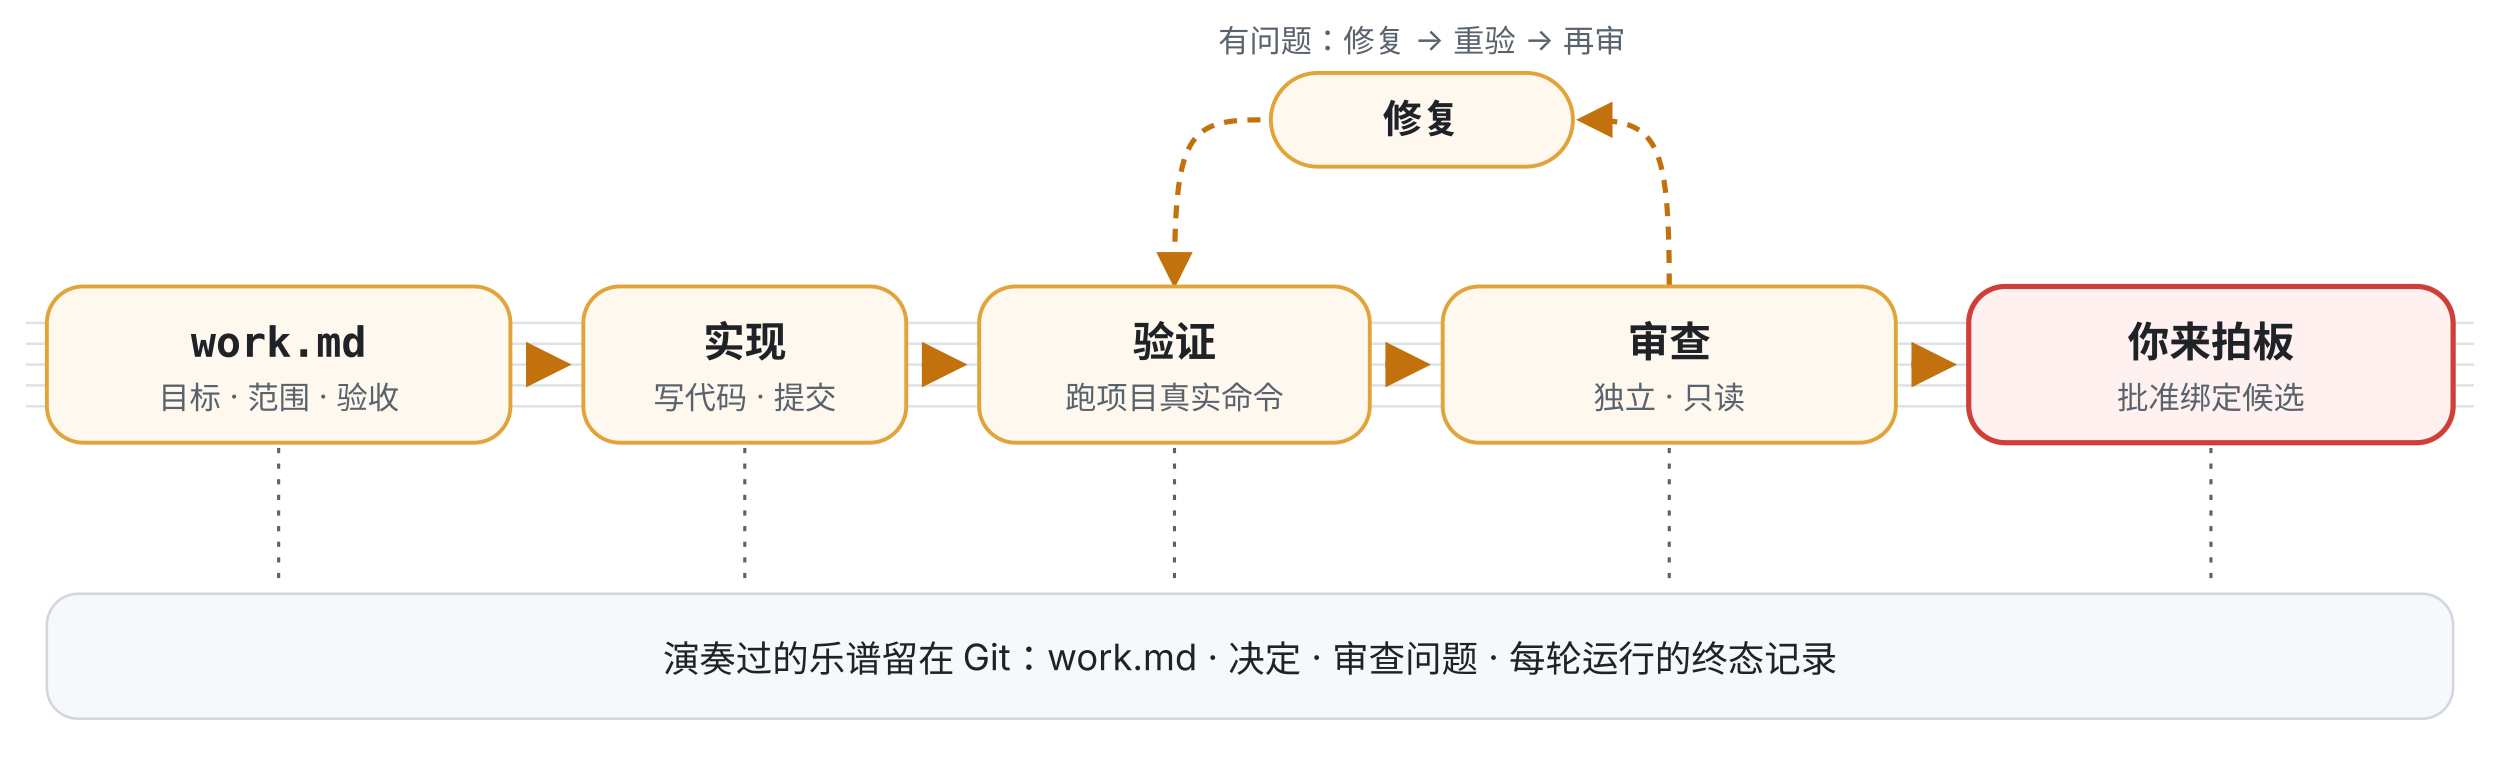
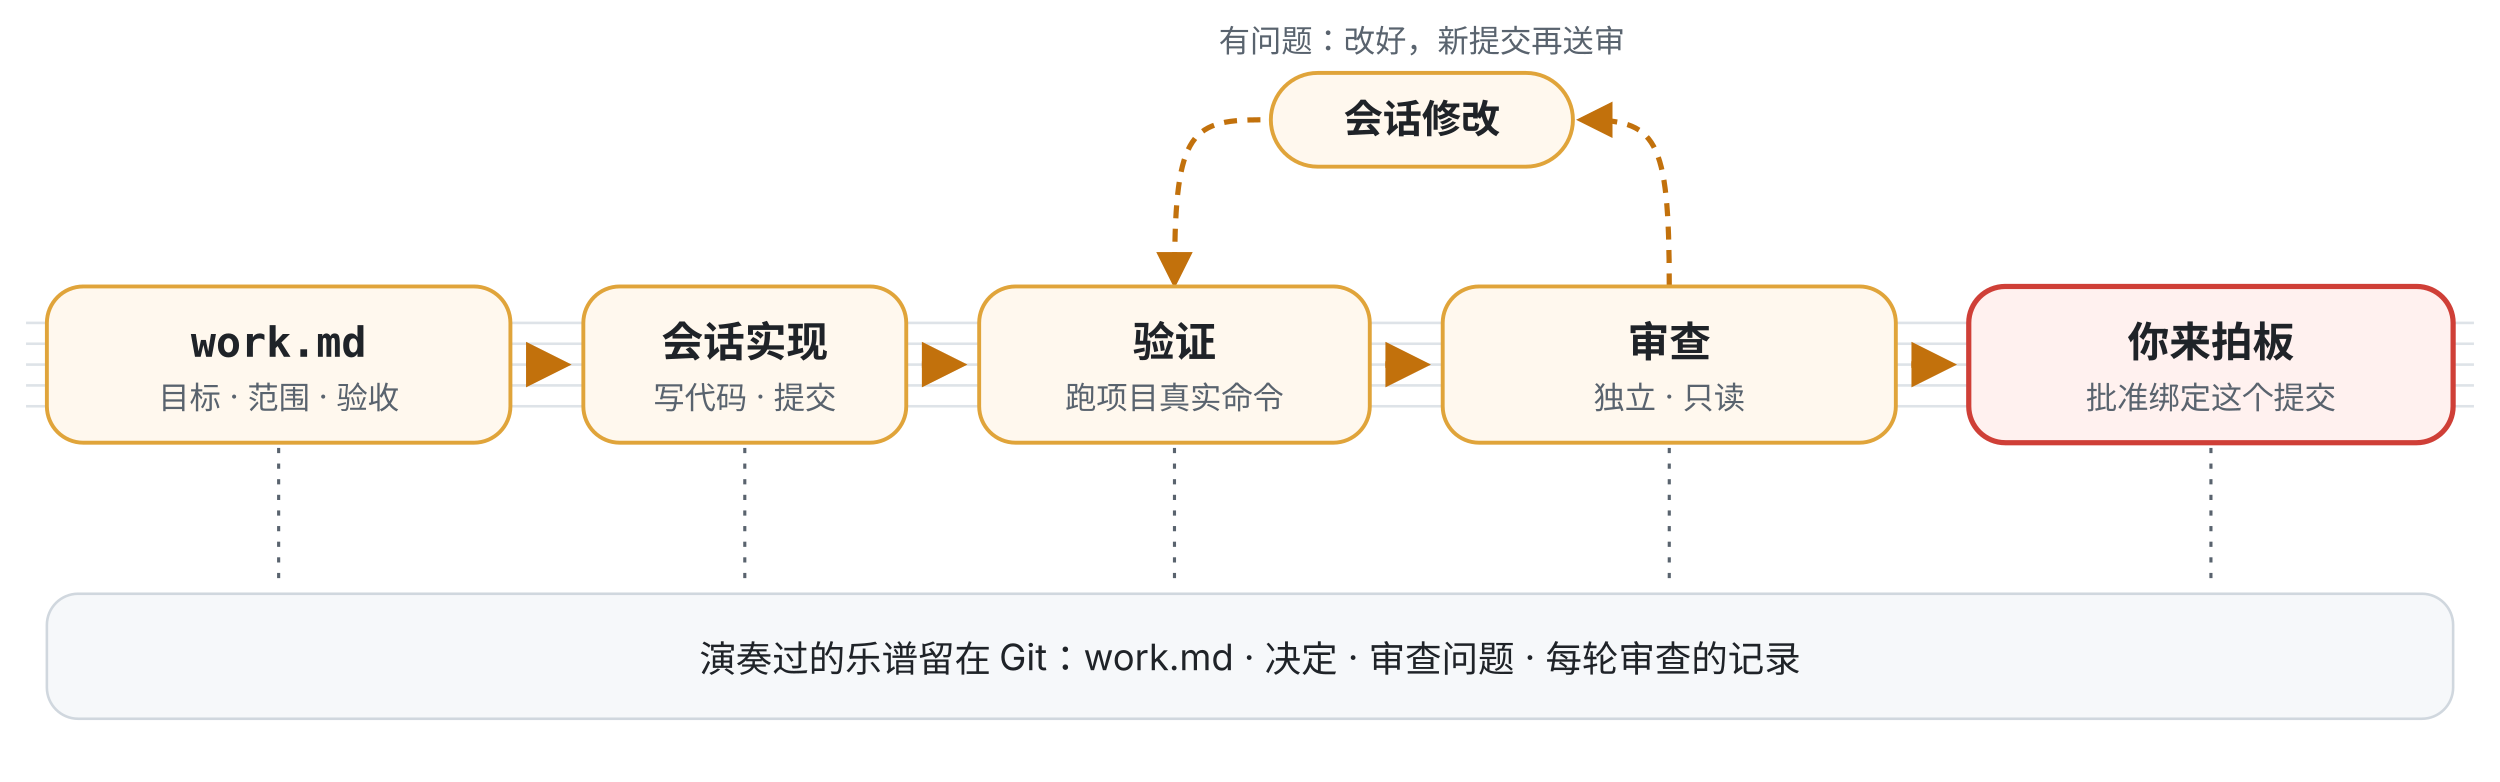
<svg xmlns="http://www.w3.org/2000/svg" width="960" height="300" viewBox="0 0 960 300" role="img">
  <defs>
    <marker id="arrow-light" viewBox="0 0 10 10" refX="8" refY="5" markerWidth="7" markerHeight="7" orient="auto-start-reverse">
      <path d="M 0 0 L 10 5 L 0 10 z" fill="#c2710c" />
    </marker>
  </defs>
  <line x1="10" y1="124" x2="950" y2="124" stroke="#d0d7de" stroke-width="1" opacity="0.7" />
  <line x1="10" y1="132" x2="950" y2="132" stroke="#d0d7de" stroke-width="1" opacity="0.7" />
  <line x1="10" y1="140" x2="950" y2="140" stroke="#d0d7de" stroke-width="1" opacity="0.7" />
  <line x1="10" y1="148" x2="950" y2="148" stroke="#d0d7de" stroke-width="1" opacity="0.7" />
  <line x1="10" y1="156" x2="950" y2="156" stroke="#d0d7de" stroke-width="1" opacity="0.7" />
  <line x1="202" y1="140" x2="216" y2="140" stroke="#c2710c" stroke-width="2.5" marker-end="url(#arrow-light)" />
  <line x1="354" y1="140" x2="368" y2="140" stroke="#c2710c" stroke-width="2.5" marker-end="url(#arrow-light)" />
  <line x1="532" y1="140" x2="546" y2="140" stroke="#c2710c" stroke-width="2.5" marker-end="url(#arrow-light)" />
  <line x1="734" y1="140" x2="748" y2="140" stroke="#c2710c" stroke-width="2.5" marker-end="url(#arrow-light)" />
  <path d="M 641 110 C 641 52, 636 46, 608 46" fill="none" stroke="#c2710c" stroke-width="2" stroke-dasharray="5 4" marker-end="url(#arrow-light)" />
  <path d="M 484 46 C 456 46, 451 52, 451 108" fill="none" stroke="#c2710c" stroke-width="2" stroke-dasharray="5 4" marker-end="url(#arrow-light)" />
  <rect x="488" y="28" width="116" height="36" rx="18" fill="#fff8ee" stroke="#e0a43a" stroke-width="1.5" />
-   <text x="546" y="51" text-anchor="middle" font-family="-apple-system, 'Segoe UI', 'PingFang SC', 'Hiragino Sans GB', 'Noto Sans SC', sans-serif" font-size="15" font-weight="600" fill="#1f2328">修复</text>
-   <text x="546" y="20" text-anchor="middle" font-family="-apple-system, 'Segoe UI', 'PingFang SC', 'Hiragino Sans GB', 'Noto Sans SC', sans-serif" font-size="12" fill="#59636e">有问题：修复 → 重验 → 再审</text>
+   <text x="546" y="51" text-anchor="middle" font-family="-apple-system, 'Segoe UI', 'PingFang SC', 'Hiragino Sans GB', 'Noto Sans SC', sans-serif" font-size="15" font-weight="600" fill="#1f2328">会话修改</text>
+   <text x="546" y="20" text-anchor="middle" font-family="-apple-system, 'Segoe UI', 'PingFang SC', 'Hiragino Sans GB', 'Noto Sans SC', sans-serif" font-size="12" fill="#59636e">有问题：改好，新提交再送审</text>
  <rect x="18" y="110" width="178" height="60" rx="14" fill="#fff8ee" stroke="#e0a43a" stroke-width="1.5" />
  <text x="107" y="137" text-anchor="middle" font-family="ui-monospace, SFMono-Regular, Menlo, Consolas, monospace" font-size="16" font-weight="600" fill="#1f2328">work.md</text>
  <text x="107" y="157" text-anchor="middle" font-family="-apple-system, 'Segoe UI', 'PingFang SC', 'Hiragino Sans GB', 'Noto Sans SC', sans-serif" font-size="12" fill="#59636e">目标 · 范围 · 验收</text>
  <line x1="107" y1="172" x2="107" y2="226" stroke="#59636e" stroke-width="1.2" stroke-dasharray="2 4" />
  <rect x="224" y="110" width="124" height="60" rx="14" fill="#fff8ee" stroke="#e0a43a" stroke-width="1.5" />
-   <text x="286" y="137" text-anchor="middle" font-family="-apple-system, 'Segoe UI', 'PingFang SC', 'Hiragino Sans GB', 'Noto Sans SC', sans-serif" font-size="16" font-weight="600" fill="#1f2328">实现</text>
+   <text x="286" y="137" text-anchor="middle" font-family="-apple-system, 'Segoe UI', 'PingFang SC', 'Hiragino Sans GB', 'Noto Sans SC', sans-serif" font-size="16" font-weight="600" fill="#1f2328">会话实现</text>
  <text x="286" y="157" text-anchor="middle" font-family="-apple-system, 'Segoe UI', 'PingFang SC', 'Hiragino Sans GB', 'Noto Sans SC', sans-serif" font-size="12" fill="#59636e">写代码 · 提交</text>
  <line x1="286" y1="172" x2="286" y2="226" stroke="#59636e" stroke-width="1.2" stroke-dasharray="2 4" />
  <rect x="376" y="110" width="150" height="60" rx="14" fill="#fff8ee" stroke="#e0a43a" stroke-width="1.5" />
  <text x="451" y="137" text-anchor="middle" font-family="-apple-system, 'Segoe UI', 'PingFang SC', 'Hiragino Sans GB', 'Noto Sans SC', sans-serif" font-size="16" font-weight="600" fill="#1f2328">验证</text>
  <text x="451" y="157" text-anchor="middle" font-family="-apple-system, 'Segoe UI', 'PingFang SC', 'Hiragino Sans GB', 'Noto Sans SC', sans-serif" font-size="12" fill="#59636e">跑项目真实命令</text>
  <line x1="451" y1="172" x2="451" y2="226" stroke="#59636e" stroke-width="1.2" stroke-dasharray="2 4" />
  <rect x="554" y="110" width="174" height="60" rx="14" fill="#fff8ee" stroke="#e0a43a" stroke-width="1.5" />
  <text x="641" y="137" text-anchor="middle" font-family="-apple-system, 'Segoe UI', 'PingFang SC', 'Hiragino Sans GB', 'Noto Sans SC', sans-serif" font-size="16" font-weight="600" fill="#1f2328">审查</text>
  <text x="641" y="157" text-anchor="middle" font-family="-apple-system, 'Segoe UI', 'PingFang SC', 'Hiragino Sans GB', 'Noto Sans SC', sans-serif" font-size="12" fill="#59636e">独立 · 只读</text>
  <line x1="641" y1="172" x2="641" y2="226" stroke="#59636e" stroke-width="1.2" stroke-dasharray="2 4" />
  <rect x="756" y="110" width="186" height="60" rx="14" fill="#fff1ef" stroke="#cf3f37" stroke-width="2" />
  <text x="849" y="137" text-anchor="middle" font-family="-apple-system, 'Segoe UI', 'PingFang SC', 'Hiragino Sans GB', 'Noto Sans SC', sans-serif" font-size="16" font-weight="600" fill="#1f2328">你来拍板</text>
-   <text x="849" y="157" text-anchor="middle" font-family="-apple-system, 'Segoe UI', 'PingFang SC', 'Hiragino Sans GB', 'Noto Sans SC', sans-serif" font-size="12" fill="#59636e">批准绑定候选</text>
+   <text x="849" y="157" text-anchor="middle" font-family="-apple-system, 'Segoe UI', 'PingFang SC', 'Hiragino Sans GB', 'Noto Sans SC', sans-serif" font-size="12" fill="#59636e">批准绑定这个提交</text>
  <line x1="849" y1="172" x2="849" y2="226" stroke="#59636e" stroke-width="1.2" stroke-dasharray="2 4" />
  <rect x="18" y="228" width="924" height="48" rx="12" fill="#f6f8fa" stroke="#d0d7de" stroke-width="1" />
-   <text x="480" y="258" text-anchor="middle" font-family="-apple-system, 'Segoe UI', 'PingFang SC', 'Hiragino Sans GB', 'Noto Sans SC', sans-serif" font-size="14" fill="#1f2328">演奏过的乐谱留在 Git：work.md · 决定 · 审查问题 · 每轮运行的终态记录</text>
+   <text x="480" y="258" text-anchor="middle" font-family="-apple-system, 'Segoe UI', 'PingFang SC', 'Hiragino Sans GB', 'Noto Sans SC', sans-serif" font-size="14" fill="#1f2328">演奏过的乐谱留在 Git：work.md · 决定 · 审查问题 · 每轮审查的记录</text>
</svg>
